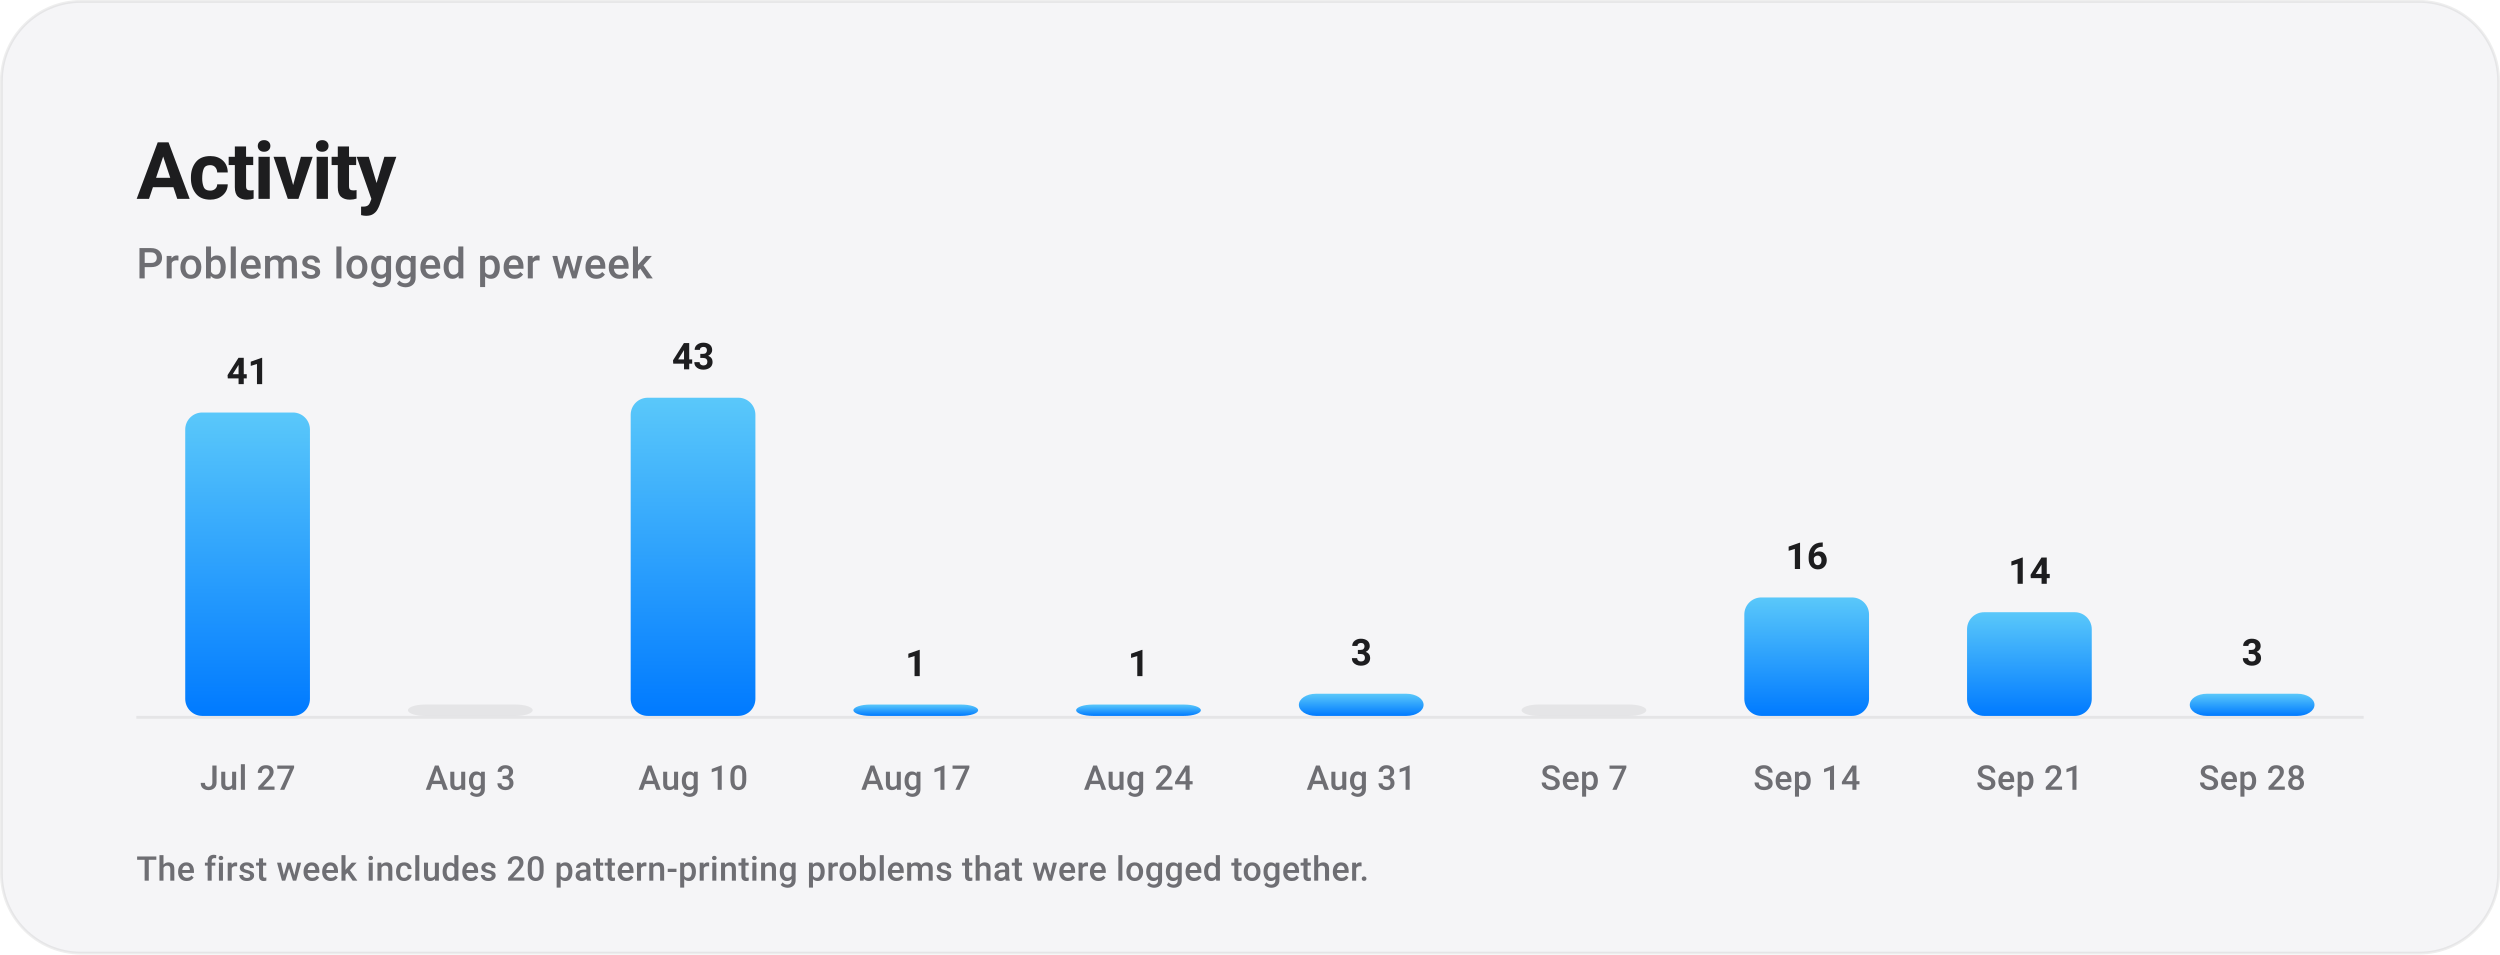
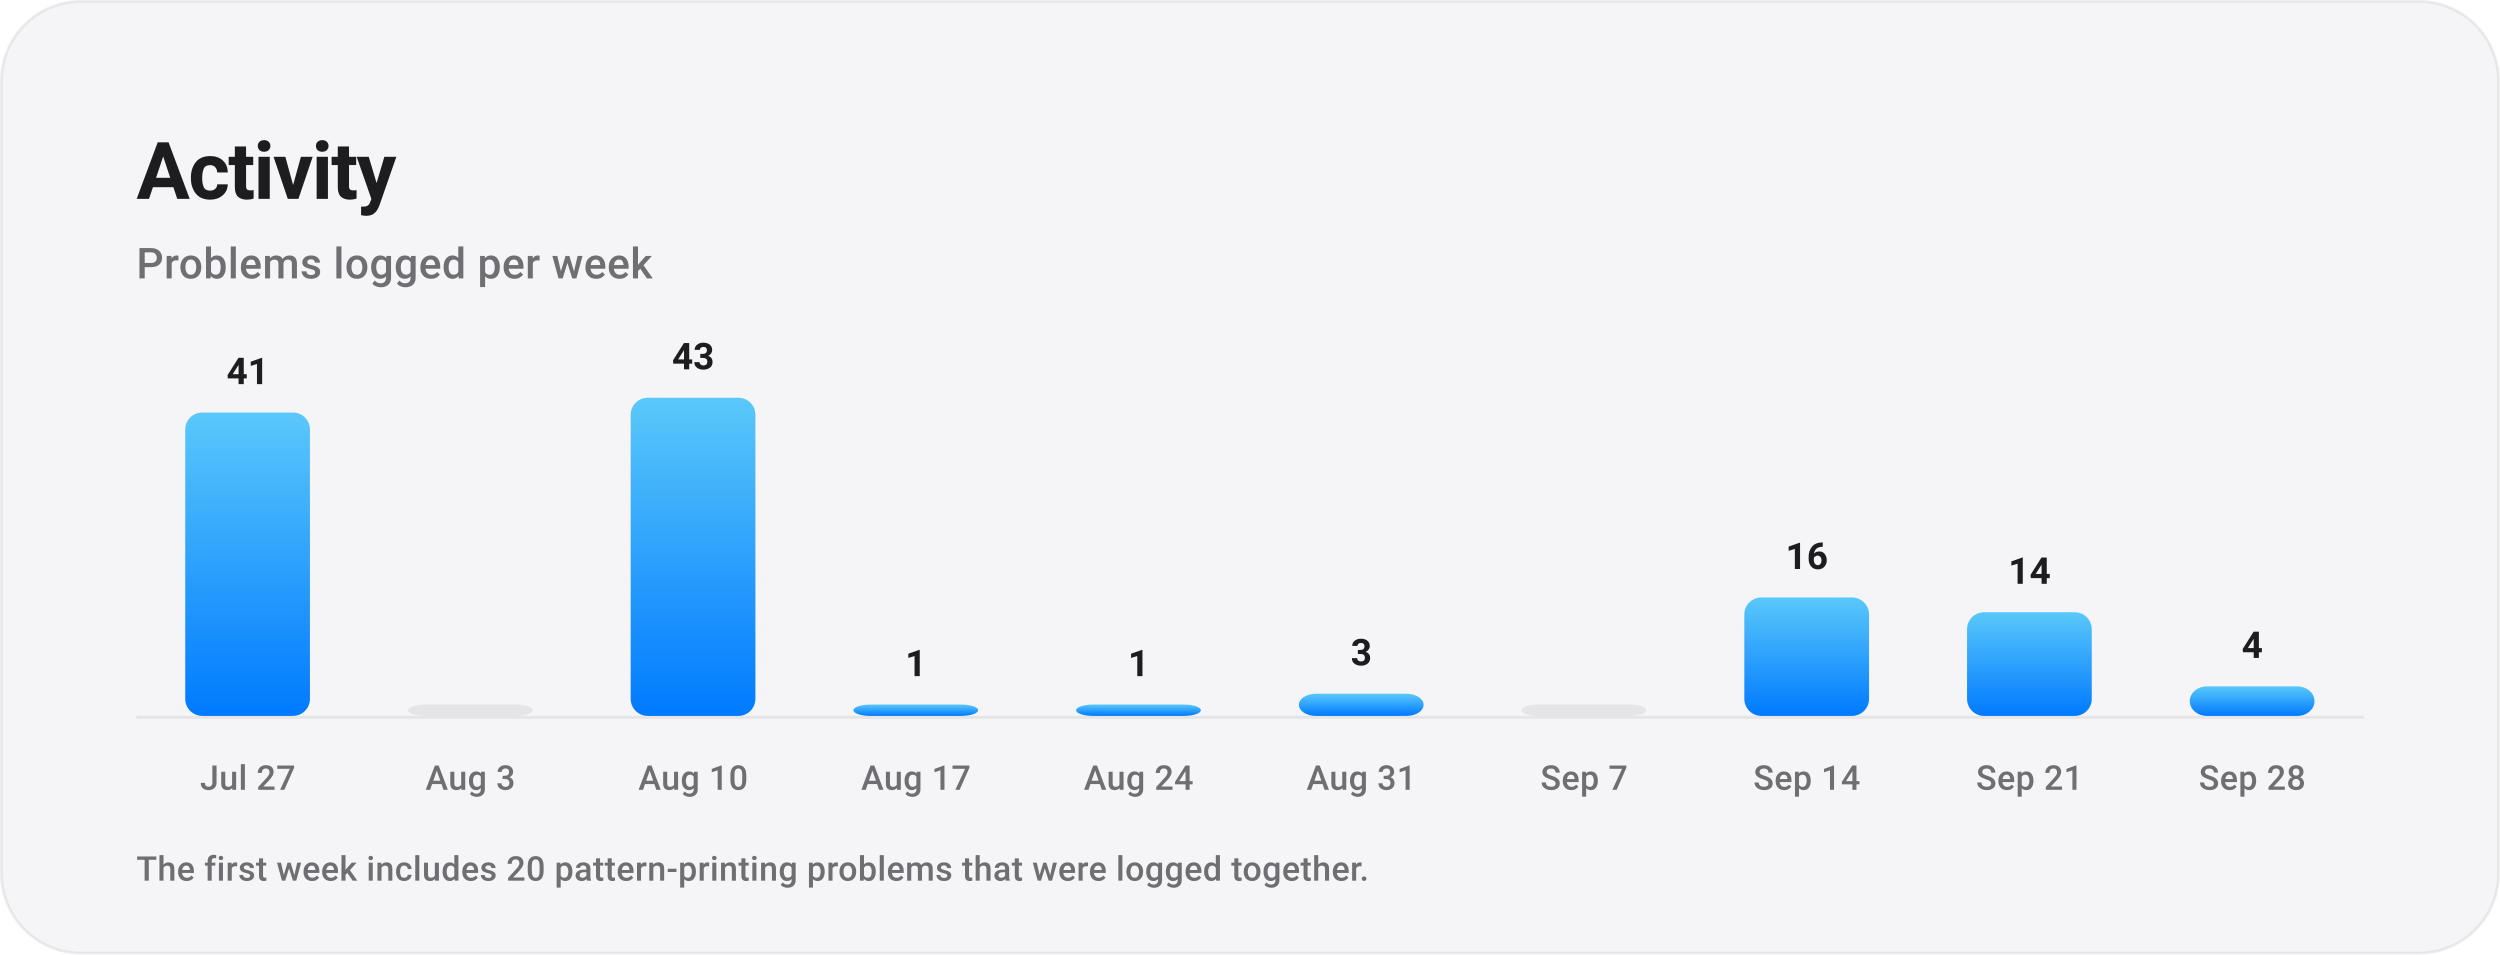
<svg xmlns="http://www.w3.org/2000/svg" width="880" height="336" viewBox="0 0 880 336" role="img" aria-labelledby="t d">
  <defs>
    <style>
text { font-family: -apple-system, BlinkMacSystemFont, "SF Pro Display", "SF Pro Text", "Segoe UI Variable Display", "Segoe UI", system-ui, Roboto, Helvetica, Arial, sans-serif; }
.num { font-variant-numeric: tabular-nums; }
@keyframes grow { from { transform: scaleX(0); } to { transform: scaleX(1); } }
@keyframes rise { from { transform: scaleY(0); } to { transform: scaleY(1); } }
@keyframes pop { from { opacity: 0; transform: scale(.92); } to { opacity: 1; transform: scale(1); } }
@keyframes fade { from { opacity: 0; transform: translateY(6px); } to { opacity: 1; transform: translateY(0); } }
.grow { transform-box: fill-box; transform-origin: 0% 50%; animation: grow .8s cubic-bezier(.22,1,.36,1) both; }
.rise { transform-box: fill-box; transform-origin: 50% 100%; animation: rise .8s cubic-bezier(.22,1,.36,1) both; }
.pop { transform-box: fill-box; transform-origin: 50% 50%; animation: pop .8s cubic-bezier(.22,1,.36,1) both; }
.fade { animation: fade .7s cubic-bezier(.22,1,.36,1) both; }
@media (prefers-reduced-motion: reduce) { .grow, .rise, .pop { transform-box: fill-box; transform-origin: 50% 50%; animation: pop .8s cubic-bezier(.22,1,.36,1) both; }
.fade { animation: none; } }
</style>
    <linearGradient id="acc" x1="0" y1="0" x2="1" y2="0">
      <stop offset="0" stop-color="#007AFF" />
      <stop offset="1" stop-color="#5AC8FA" />
    </linearGradient>
    <linearGradient id="accv" x1="0" y1="1" x2="0" y2="0">
      <stop offset="0" stop-color="#007AFF" />
      <stop offset="1" stop-color="#5AC8FA" />
    </linearGradient>
  </defs>
  <rect x="0.5" y="0.5" width="879" height="335" rx="28" fill="#F5F5F7" stroke="rgba(0,0,0,0.07)" />
  <text x="48" y="70" font-size="28" font-weight="700" fill="#1D1D1F" text-anchor="start" letter-spacing="-0.02em">Activity</text>
  <text x="48" y="98" font-size="15" font-weight="500" fill="#6E6E73" text-anchor="start" letter-spacing="0.01em">Problems logged per week</text>
  <line x1="48" y1="252.5" x2="832" y2="252.5" stroke="rgba(0,0,0,0.07)" />
  <rect class="rise" style="animation-delay:0ms" x="65.2" y="145.2" width="43.9" height="106.8" rx="6" fill="url(#accv)" />
  <text x="87.2" y="135.2" font-size="13" font-weight="650" fill="#1D1D1F" text-anchor="middle" letter-spacing="0.0em" class="num">41</text>
  <text x="87.2" y="278" font-size="12" font-weight="500" fill="#6E6E73" text-anchor="middle" letter-spacing="0.01em">Jul 27</text>
  <rect class="rise" style="animation-delay:50ms" x="143.6" y="248.0" width="43.9" height="4.0" rx="6" fill="rgba(0,0,0,0.07)" />
  <text x="165.6" y="278" font-size="12" font-weight="500" fill="#6E6E73" text-anchor="middle" letter-spacing="0.01em">Aug 3</text>
  <rect class="rise" style="animation-delay:100ms" x="222.0" y="140.0" width="43.9" height="112.0" rx="6" fill="url(#accv)" />
  <text x="244.0" y="130.0" font-size="13" font-weight="650" fill="#1D1D1F" text-anchor="middle" letter-spacing="0.0em" class="num">43</text>
  <text x="244.0" y="278" font-size="12" font-weight="500" fill="#6E6E73" text-anchor="middle" letter-spacing="0.01em">Aug 10</text>
  <rect class="rise" style="animation-delay:150ms" x="300.4" y="248.0" width="43.9" height="4.0" rx="6" fill="url(#accv)" />
  <text x="322.4" y="238.0" font-size="13" font-weight="650" fill="#1D1D1F" text-anchor="middle" letter-spacing="0.0em" class="num">1</text>
  <text x="322.4" y="278" font-size="12" font-weight="500" fill="#6E6E73" text-anchor="middle" letter-spacing="0.01em">Aug 17</text>
  <rect class="rise" style="animation-delay:200ms" x="378.8" y="248.0" width="43.9" height="4.0" rx="6" fill="url(#accv)" />
  <text x="400.8" y="238.0" font-size="13" font-weight="650" fill="#1D1D1F" text-anchor="middle" letter-spacing="0.0em" class="num">1</text>
  <text x="400.8" y="278" font-size="12" font-weight="500" fill="#6E6E73" text-anchor="middle" letter-spacing="0.01em">Aug 24</text>
  <rect class="rise" style="animation-delay:250ms" x="457.2" y="244.2" width="43.9" height="7.8" rx="6" fill="url(#accv)" />
  <text x="479.2" y="234.2" font-size="13" font-weight="650" fill="#1D1D1F" text-anchor="middle" letter-spacing="0.0em" class="num">3</text>
  <text x="479.2" y="278" font-size="12" font-weight="500" fill="#6E6E73" text-anchor="middle" letter-spacing="0.01em">Aug 31</text>
  <rect class="rise" style="animation-delay:300ms" x="535.6" y="248.0" width="43.9" height="4.0" rx="6" fill="rgba(0,0,0,0.07)" />
  <text x="557.6" y="278" font-size="12" font-weight="500" fill="#6E6E73" text-anchor="middle" letter-spacing="0.01em">Sep 7</text>
  <rect class="rise" style="animation-delay:350ms" x="614.0" y="210.3" width="43.9" height="41.7" rx="6" fill="url(#accv)" />
  <text x="636.0" y="200.3" font-size="13" font-weight="650" fill="#1D1D1F" text-anchor="middle" letter-spacing="0.0em" class="num">16</text>
  <text x="636.0" y="278" font-size="12" font-weight="500" fill="#6E6E73" text-anchor="middle" letter-spacing="0.01em">Sep 14</text>
  <rect class="rise" style="animation-delay:400ms" x="692.4" y="215.5" width="43.9" height="36.5" rx="6" fill="url(#accv)" />
  <text x="714.4" y="205.5" font-size="13" font-weight="650" fill="#1D1D1F" text-anchor="middle" letter-spacing="0.0em" class="num">14</text>
  <text x="714.4" y="278" font-size="12" font-weight="500" fill="#6E6E73" text-anchor="middle" letter-spacing="0.01em">Sep 21</text>
-   <rect class="rise" style="animation-delay:450ms" x="770.8" y="244.2" width="43.9" height="7.8" rx="6" fill="url(#accv)" />
-   <text x="792.8" y="234.2" font-size="13" font-weight="650" fill="#1D1D1F" text-anchor="middle" letter-spacing="0.0em" class="num">3</text>
+   <rect class="rise" style="animation-delay:450ms" x="770.8" y="241.6" width="43.9" height="10.4" rx="6" fill="url(#accv)" />
+   <text x="792.8" y="231.6" font-size="13" font-weight="650" fill="#1D1D1F" text-anchor="middle" letter-spacing="0.0em" class="num">4</text>
  <text x="792.8" y="278" font-size="12" font-weight="500" fill="#6E6E73" text-anchor="middle" letter-spacing="0.01em">Sep 28</text>
  <text x="48" y="310" font-size="12" font-weight="500" fill="#6E6E73" text-anchor="start" letter-spacing="0.01em">The first week includes 20 pattern-printing problems that were logged together.</text>
</svg>
